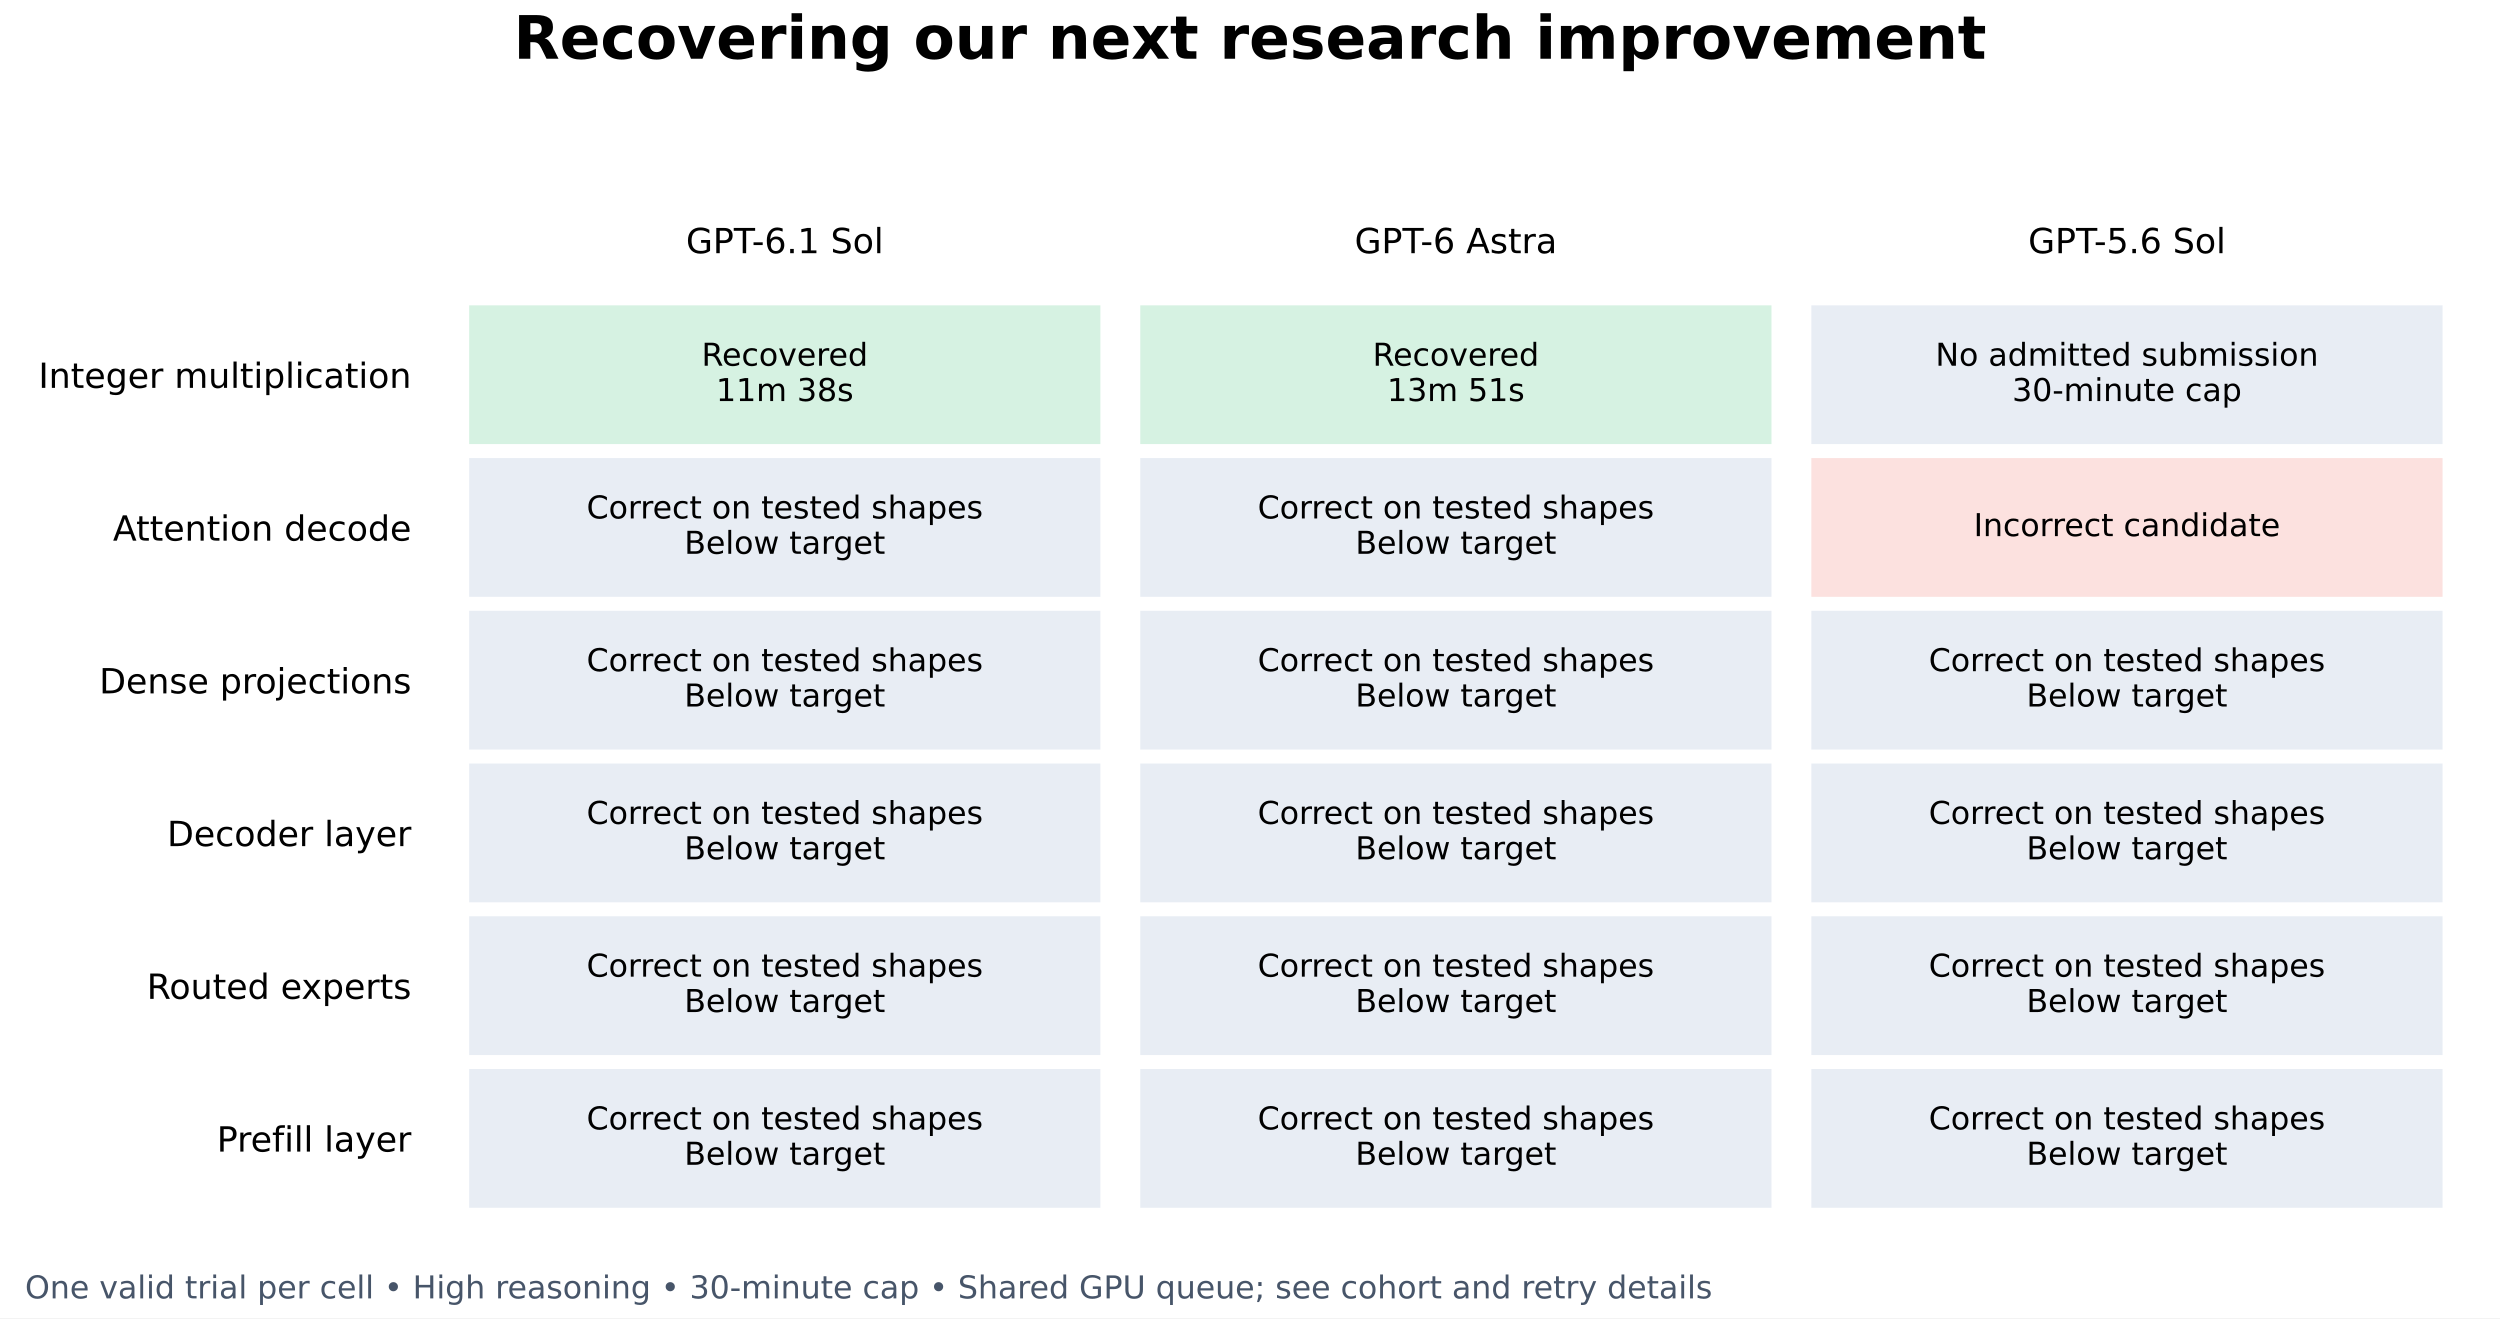
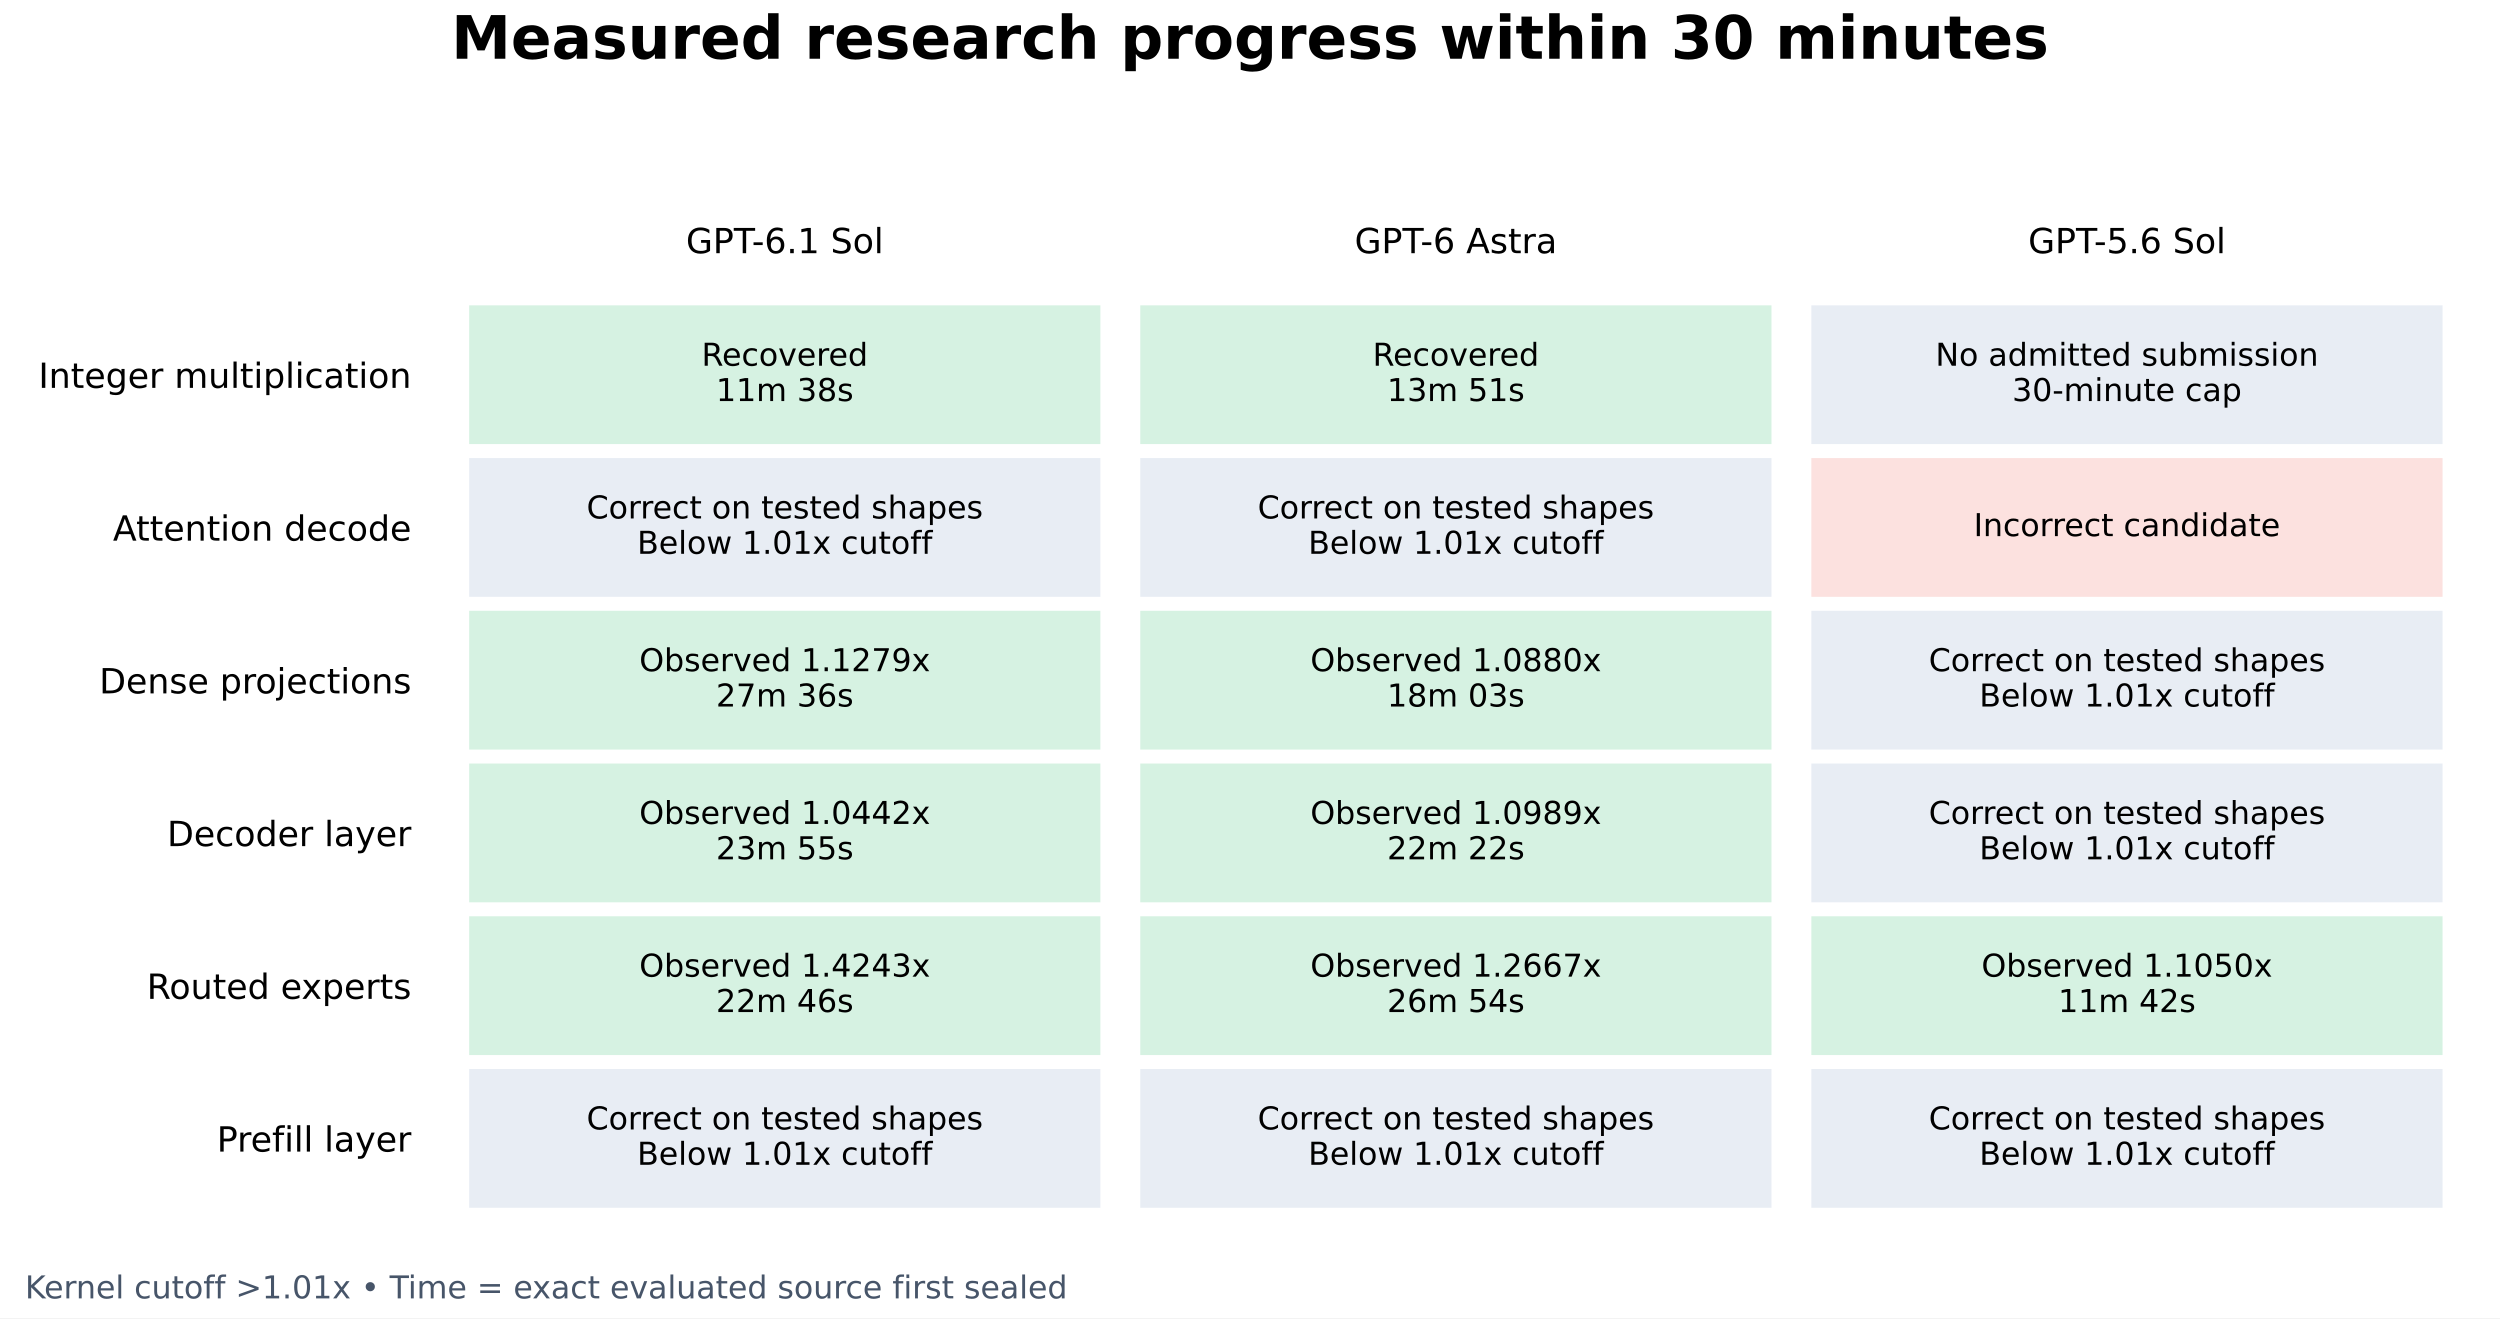
<svg xmlns="http://www.w3.org/2000/svg" width="792pt" height="417.6pt" viewBox="0 0 792 417.6" version="1.1">
  <defs>
    <style type="text/css">*{stroke-linejoin: round; stroke-linecap: butt}</style>
  </defs>
  <g id="figure_1">
    <g id="patch_1">
      <path d="M 0 417.6 L 792 417.6 L 792 0 L 0 0 z " style="fill: #ffffff" />
    </g>
    <g id="axes_1">
      <g id="patch_2">
        <path d="M 142.32 384.84 L 780.12 384.84 L 780.12 94.512 L 142.32 94.512 z " style="fill: #ffffff" />
      </g>
      <g id="patch_3">
-         <path d="M 147.635 95.722 L 349.605 95.722 L 349.605 141.69 L 147.635 141.69 z " clip-path="url(#pbc09b625b8)" style="fill: #d6f2e2; stroke: #ffffff; stroke-width: 2; stroke-linejoin: miter" />
+         <path d="M 147.635 95.722 L 349.605 95.722 L 349.605 141.69 L 147.635 141.69 z " clip-path="url(#p34ddbf515c)" style="fill: #d6f2e2; stroke: #ffffff; stroke-width: 2; stroke-linejoin: miter" />
      </g>
      <g id="patch_4">
-         <path d="M 360.235 95.722 L 562.205 95.722 L 562.205 141.69 L 360.235 141.69 z " clip-path="url(#pbc09b625b8)" style="fill: #d6f2e2; stroke: #ffffff; stroke-width: 2; stroke-linejoin: miter" />
+         <path d="M 360.235 95.722 L 562.205 95.722 L 562.205 141.69 L 360.235 141.69 z " clip-path="url(#p34ddbf515c)" style="fill: #d6f2e2; stroke: #ffffff; stroke-width: 2; stroke-linejoin: miter" />
      </g>
      <g id="patch_5">
-         <path d="M 572.835 95.722 L 774.805 95.722 L 774.805 141.69 L 572.835 141.69 z " clip-path="url(#pbc09b625b8)" style="fill: #e8edf4; stroke: #ffffff; stroke-width: 2; stroke-linejoin: miter" />
+         <path d="M 572.835 95.722 L 774.805 95.722 L 774.805 141.69 L 572.835 141.69 z " clip-path="url(#p34ddbf515c)" style="fill: #e8edf4; stroke: #ffffff; stroke-width: 2; stroke-linejoin: miter" />
      </g>
      <g id="patch_6">
-         <path d="M 147.635 144.11 L 349.605 144.11 L 349.605 190.078 L 147.635 190.078 z " clip-path="url(#pbc09b625b8)" style="fill: #e8edf4; stroke: #ffffff; stroke-width: 2; stroke-linejoin: miter" />
+         <path d="M 147.635 144.11 L 349.605 144.11 L 349.605 190.078 L 147.635 190.078 z " clip-path="url(#p34ddbf515c)" style="fill: #e8edf4; stroke: #ffffff; stroke-width: 2; stroke-linejoin: miter" />
      </g>
      <g id="patch_7">
-         <path d="M 360.235 144.11 L 562.205 144.11 L 562.205 190.078 L 360.235 190.078 z " clip-path="url(#pbc09b625b8)" style="fill: #e8edf4; stroke: #ffffff; stroke-width: 2; stroke-linejoin: miter" />
+         <path d="M 360.235 144.11 L 562.205 144.11 L 562.205 190.078 L 360.235 190.078 z " clip-path="url(#p34ddbf515c)" style="fill: #e8edf4; stroke: #ffffff; stroke-width: 2; stroke-linejoin: miter" />
      </g>
      <g id="patch_8">
-         <path d="M 572.835 144.11 L 774.805 144.11 L 774.805 190.078 L 572.835 190.078 z " clip-path="url(#pbc09b625b8)" style="fill: #fce1df; stroke: #ffffff; stroke-width: 2; stroke-linejoin: miter" />
+         <path d="M 572.835 144.11 L 774.805 144.11 L 774.805 190.078 L 572.835 190.078 z " clip-path="url(#p34ddbf515c)" style="fill: #fce1df; stroke: #ffffff; stroke-width: 2; stroke-linejoin: miter" />
      </g>
      <g id="patch_9">
-         <path d="M 147.635 192.498 L 349.605 192.498 L 349.605 238.466 L 147.635 238.466 z " clip-path="url(#pbc09b625b8)" style="fill: #e8edf4; stroke: #ffffff; stroke-width: 2; stroke-linejoin: miter" />
+         <path d="M 147.635 192.498 L 349.605 192.498 L 349.605 238.466 L 147.635 238.466 z " clip-path="url(#p34ddbf515c)" style="fill: #d6f2e2; stroke: #ffffff; stroke-width: 2; stroke-linejoin: miter" />
      </g>
      <g id="patch_10">
-         <path d="M 360.235 192.498 L 562.205 192.498 L 562.205 238.466 L 360.235 238.466 z " clip-path="url(#pbc09b625b8)" style="fill: #e8edf4; stroke: #ffffff; stroke-width: 2; stroke-linejoin: miter" />
+         <path d="M 360.235 192.498 L 562.205 192.498 L 562.205 238.466 L 360.235 238.466 z " clip-path="url(#p34ddbf515c)" style="fill: #d6f2e2; stroke: #ffffff; stroke-width: 2; stroke-linejoin: miter" />
      </g>
      <g id="patch_11">
-         <path d="M 572.835 192.498 L 774.805 192.498 L 774.805 238.466 L 572.835 238.466 z " clip-path="url(#pbc09b625b8)" style="fill: #e8edf4; stroke: #ffffff; stroke-width: 2; stroke-linejoin: miter" />
+         <path d="M 572.835 192.498 L 774.805 192.498 L 774.805 238.466 L 572.835 238.466 z " clip-path="url(#p34ddbf515c)" style="fill: #e8edf4; stroke: #ffffff; stroke-width: 2; stroke-linejoin: miter" />
      </g>
      <g id="patch_12">
-         <path d="M 147.635 240.886 L 349.605 240.886 L 349.605 286.854 L 147.635 286.854 z " clip-path="url(#pbc09b625b8)" style="fill: #e8edf4; stroke: #ffffff; stroke-width: 2; stroke-linejoin: miter" />
+         <path d="M 147.635 240.886 L 349.605 240.886 L 349.605 286.854 L 147.635 286.854 z " clip-path="url(#p34ddbf515c)" style="fill: #d6f2e2; stroke: #ffffff; stroke-width: 2; stroke-linejoin: miter" />
      </g>
      <g id="patch_13">
-         <path d="M 360.235 240.886 L 562.205 240.886 L 562.205 286.854 L 360.235 286.854 z " clip-path="url(#pbc09b625b8)" style="fill: #e8edf4; stroke: #ffffff; stroke-width: 2; stroke-linejoin: miter" />
+         <path d="M 360.235 240.886 L 562.205 240.886 L 562.205 286.854 L 360.235 286.854 z " clip-path="url(#p34ddbf515c)" style="fill: #d6f2e2; stroke: #ffffff; stroke-width: 2; stroke-linejoin: miter" />
      </g>
      <g id="patch_14">
-         <path d="M 572.835 240.886 L 774.805 240.886 L 774.805 286.854 L 572.835 286.854 z " clip-path="url(#pbc09b625b8)" style="fill: #e8edf4; stroke: #ffffff; stroke-width: 2; stroke-linejoin: miter" />
+         <path d="M 572.835 240.886 L 774.805 240.886 L 774.805 286.854 L 572.835 286.854 z " clip-path="url(#p34ddbf515c)" style="fill: #e8edf4; stroke: #ffffff; stroke-width: 2; stroke-linejoin: miter" />
      </g>
      <g id="patch_15">
-         <path d="M 147.635 289.274 L 349.605 289.274 L 349.605 335.242 L 147.635 335.242 z " clip-path="url(#pbc09b625b8)" style="fill: #e8edf4; stroke: #ffffff; stroke-width: 2; stroke-linejoin: miter" />
+         <path d="M 147.635 289.274 L 349.605 289.274 L 349.605 335.242 L 147.635 335.242 z " clip-path="url(#p34ddbf515c)" style="fill: #d6f2e2; stroke: #ffffff; stroke-width: 2; stroke-linejoin: miter" />
      </g>
      <g id="patch_16">
-         <path d="M 360.235 289.274 L 562.205 289.274 L 562.205 335.242 L 360.235 335.242 z " clip-path="url(#pbc09b625b8)" style="fill: #e8edf4; stroke: #ffffff; stroke-width: 2; stroke-linejoin: miter" />
+         <path d="M 360.235 289.274 L 562.205 289.274 L 562.205 335.242 L 360.235 335.242 z " clip-path="url(#p34ddbf515c)" style="fill: #d6f2e2; stroke: #ffffff; stroke-width: 2; stroke-linejoin: miter" />
      </g>
      <g id="patch_17">
-         <path d="M 572.835 289.274 L 774.805 289.274 L 774.805 335.242 L 572.835 335.242 z " clip-path="url(#pbc09b625b8)" style="fill: #e8edf4; stroke: #ffffff; stroke-width: 2; stroke-linejoin: miter" />
+         <path d="M 572.835 289.274 L 774.805 289.274 L 774.805 335.242 L 572.835 335.242 z " clip-path="url(#p34ddbf515c)" style="fill: #d6f2e2; stroke: #ffffff; stroke-width: 2; stroke-linejoin: miter" />
      </g>
      <g id="patch_18">
-         <path d="M 147.635 337.662 L 349.605 337.662 L 349.605 383.63 L 147.635 383.63 z " clip-path="url(#pbc09b625b8)" style="fill: #e8edf4; stroke: #ffffff; stroke-width: 2; stroke-linejoin: miter" />
+         <path d="M 147.635 337.662 L 349.605 337.662 L 349.605 383.63 L 147.635 383.63 z " clip-path="url(#p34ddbf515c)" style="fill: #e8edf4; stroke: #ffffff; stroke-width: 2; stroke-linejoin: miter" />
      </g>
      <g id="patch_19">
-         <path d="M 360.235 337.662 L 562.205 337.662 L 562.205 383.63 L 360.235 383.63 z " clip-path="url(#pbc09b625b8)" style="fill: #e8edf4; stroke: #ffffff; stroke-width: 2; stroke-linejoin: miter" />
+         <path d="M 360.235 337.662 L 562.205 337.662 L 562.205 383.63 L 360.235 383.63 z " clip-path="url(#p34ddbf515c)" style="fill: #e8edf4; stroke: #ffffff; stroke-width: 2; stroke-linejoin: miter" />
      </g>
      <g id="patch_20">
-         <path d="M 572.835 337.662 L 774.805 337.662 L 774.805 383.63 L 572.835 383.63 z " clip-path="url(#pbc09b625b8)" style="fill: #e8edf4; stroke: #ffffff; stroke-width: 2; stroke-linejoin: miter" />
+         <path d="M 572.835 337.662 L 774.805 337.662 L 774.805 383.63 L 572.835 383.63 z " clip-path="url(#p34ddbf515c)" style="fill: #e8edf4; stroke: #ffffff; stroke-width: 2; stroke-linejoin: miter" />
      </g>
      <g id="matplotlib.axis_1">
        <g id="xtick_1">
          <g id="line2d_1" />
          <g id="text_1">
            <text style="font-size: 11px; font-family: 'DejaVu Sans'; text-anchor: middle" x="248.62" y="80.224" transform="rotate(-0 248.62 80.22434)">GPT-6.1 Sol</text>
          </g>
        </g>
        <g id="xtick_2">
          <g id="line2d_2" />
          <g id="text_2">
            <text style="font-size: 11px; font-family: 'DejaVu Sans'; text-anchor: middle" x="461.22" y="80.224" transform="rotate(-0 461.22 80.22434)">GPT-6 Astra</text>
          </g>
        </g>
        <g id="xtick_3">
          <g id="line2d_3" />
          <g id="text_3">
            <text style="font-size: 11px; font-family: 'DejaVu Sans'; text-anchor: middle" x="673.82" y="80.224" transform="rotate(-0 673.82 80.22434)">GPT-5.6 Sol</text>
          </g>
        </g>
      </g>
      <g id="matplotlib.axis_2">
        <g id="ytick_1">
          <g id="line2d_4" />
          <g id="text_4">
            <text style="font-size: 11px; font-family: 'DejaVu Sans'; text-anchor: end" x="130.32" y="122.885" transform="rotate(-0 130.32 122.8851)">Integer multiplication</text>
          </g>
        </g>
        <g id="ytick_2">
          <g id="line2d_5" />
          <g id="text_5">
            <text style="font-size: 11px; font-family: 'DejaVu Sans'; text-anchor: end" x="130.32" y="171.273" transform="rotate(-0 130.32 171.2731)">Attention decode</text>
          </g>
        </g>
        <g id="ytick_3">
          <g id="line2d_6" />
          <g id="text_6">
            <text style="font-size: 11px; font-family: 'DejaVu Sans'; text-anchor: end" x="130.32" y="219.661" transform="rotate(-0 130.32 219.6611)">Dense projections</text>
          </g>
        </g>
        <g id="ytick_4">
          <g id="line2d_7" />
          <g id="text_7">
            <text style="font-size: 11px; font-family: 'DejaVu Sans'; text-anchor: end" x="130.32" y="268.049" transform="rotate(-0 130.32 268.0491)">Decoder layer</text>
          </g>
        </g>
        <g id="ytick_5">
          <g id="line2d_8" />
          <g id="text_8">
            <text style="font-size: 11px; font-family: 'DejaVu Sans'; text-anchor: end" x="130.32" y="316.437" transform="rotate(-0 130.32 316.4371)">Routed experts</text>
          </g>
        </g>
        <g id="ytick_6">
          <g id="line2d_9" />
          <g id="text_9">
            <text style="font-size: 11px; font-family: 'DejaVu Sans'; text-anchor: end" x="130.32" y="364.825" transform="rotate(-0 130.32 364.8251)">Prefill layer</text>
          </g>
        </g>
      </g>
      <g id="text_10">
        <text style="font-size: 10px; font-family: 'DejaVu Sans'" transform="translate(222.2559 115.8665)">Recovered</text>
        <text style="font-size: 10px; font-family: 'DejaVu Sans'" transform="translate(226.8309 127.0643)">11m 38s</text>
      </g>
      <g id="text_11">
        <text style="font-size: 10px; font-family: 'DejaVu Sans'" transform="translate(434.8559 115.8665)">Recovered</text>
        <text style="font-size: 10px; font-family: 'DejaVu Sans'" transform="translate(439.4309 127.0643)">13m 51s</text>
      </g>
      <g id="text_12">
        <text style="font-size: 10px; font-family: 'DejaVu Sans'" transform="translate(613.1395 115.8665)">No admitted submission</text>
        <text style="font-size: 10px; font-family: 'DejaVu Sans'" transform="translate(637.4434 127.0643)">30-minute cap</text>
      </g>
      <g id="text_13">
        <text style="font-size: 10px; font-family: 'DejaVu Sans'" transform="translate(185.8317 164.2545)">Correct on tested shapes</text>
-         <text style="font-size: 10px; font-family: 'DejaVu Sans'" transform="translate(216.7833 175.4523)">Below target</text>
+         <text style="font-size: 10px; font-family: 'DejaVu Sans'" transform="translate(201.8473 175.4523)">Below 1.01x cutoff</text>
      </g>
      <g id="text_14">
        <text style="font-size: 10px; font-family: 'DejaVu Sans'" transform="translate(398.4317 164.2545)">Correct on tested shapes</text>
-         <text style="font-size: 10px; font-family: 'DejaVu Sans'" transform="translate(429.3833 175.4523)">Below target</text>
+         <text style="font-size: 10px; font-family: 'DejaVu Sans'" transform="translate(414.4473 175.4523)">Below 1.01x cutoff</text>
      </g>
      <g id="text_15">
        <text style="font-size: 10px; font-family: 'DejaVu Sans'; text-anchor: middle" x="673.82" y="169.853" transform="rotate(-0 673.82 169.8534)">Incorrect candidate</text>
      </g>
      <g id="text_16">
-         <text style="font-size: 10px; font-family: 'DejaVu Sans'" transform="translate(185.8317 212.6425)">Correct on tested shapes</text>
-         <text style="font-size: 10px; font-family: 'DejaVu Sans'" transform="translate(216.7833 223.8403)">Below target</text>
+         <text style="font-size: 10px; font-family: 'DejaVu Sans'" transform="translate(202.5192 212.6425)">Observed 1.1279x</text>
+         <text style="font-size: 10px; font-family: 'DejaVu Sans'" transform="translate(226.8309 223.8403)">27m 36s</text>
      </g>
      <g id="text_17">
-         <text style="font-size: 10px; font-family: 'DejaVu Sans'" transform="translate(398.4317 212.6425)">Correct on tested shapes</text>
-         <text style="font-size: 10px; font-family: 'DejaVu Sans'" transform="translate(429.3833 223.8403)">Below target</text>
+         <text style="font-size: 10px; font-family: 'DejaVu Sans'" transform="translate(415.1192 212.6425)">Observed 1.0880x</text>
+         <text style="font-size: 10px; font-family: 'DejaVu Sans'" transform="translate(439.4309 223.8403)">18m 03s</text>
      </g>
      <g id="text_18">
        <text style="font-size: 10px; font-family: 'DejaVu Sans'" transform="translate(611.0317 212.6425)">Correct on tested shapes</text>
-         <text style="font-size: 10px; font-family: 'DejaVu Sans'" transform="translate(641.9833 223.8403)">Below target</text>
+         <text style="font-size: 10px; font-family: 'DejaVu Sans'" transform="translate(627.0473 223.8403)">Below 1.01x cutoff</text>
      </g>
      <g id="text_19">
-         <text style="font-size: 10px; font-family: 'DejaVu Sans'" transform="translate(185.8317 261.0305)">Correct on tested shapes</text>
-         <text style="font-size: 10px; font-family: 'DejaVu Sans'" transform="translate(216.7833 272.2283)">Below target</text>
+         <text style="font-size: 10px; font-family: 'DejaVu Sans'" transform="translate(202.5192 261.0305)">Observed 1.0442x</text>
+         <text style="font-size: 10px; font-family: 'DejaVu Sans'" transform="translate(226.8309 272.2283)">23m 55s</text>
      </g>
      <g id="text_20">
-         <text style="font-size: 10px; font-family: 'DejaVu Sans'" transform="translate(398.4317 261.0305)">Correct on tested shapes</text>
-         <text style="font-size: 10px; font-family: 'DejaVu Sans'" transform="translate(429.3833 272.2283)">Below target</text>
+         <text style="font-size: 10px; font-family: 'DejaVu Sans'" transform="translate(415.1192 261.0305)">Observed 1.0989x</text>
+         <text style="font-size: 10px; font-family: 'DejaVu Sans'" transform="translate(439.4309 272.2283)">22m 22s</text>
      </g>
      <g id="text_21">
        <text style="font-size: 10px; font-family: 'DejaVu Sans'" transform="translate(611.0317 261.0305)">Correct on tested shapes</text>
-         <text style="font-size: 10px; font-family: 'DejaVu Sans'" transform="translate(641.9833 272.2283)">Below target</text>
+         <text style="font-size: 10px; font-family: 'DejaVu Sans'" transform="translate(627.0473 272.2283)">Below 1.01x cutoff</text>
      </g>
      <g id="text_22">
-         <text style="font-size: 10px; font-family: 'DejaVu Sans'" transform="translate(185.8317 309.4185)">Correct on tested shapes</text>
-         <text style="font-size: 10px; font-family: 'DejaVu Sans'" transform="translate(216.7833 320.6163)">Below target</text>
+         <text style="font-size: 10px; font-family: 'DejaVu Sans'" transform="translate(202.5192 309.4185)">Observed 1.4243x</text>
+         <text style="font-size: 10px; font-family: 'DejaVu Sans'" transform="translate(226.8309 320.6163)">22m 46s</text>
      </g>
      <g id="text_23">
-         <text style="font-size: 10px; font-family: 'DejaVu Sans'" transform="translate(398.4317 309.4185)">Correct on tested shapes</text>
-         <text style="font-size: 10px; font-family: 'DejaVu Sans'" transform="translate(429.3833 320.6163)">Below target</text>
+         <text style="font-size: 10px; font-family: 'DejaVu Sans'" transform="translate(415.1192 309.4185)">Observed 1.2667x</text>
+         <text style="font-size: 10px; font-family: 'DejaVu Sans'" transform="translate(439.4309 320.6163)">26m 54s</text>
      </g>
      <g id="text_24">
-         <text style="font-size: 10px; font-family: 'DejaVu Sans'" transform="translate(611.0317 309.4185)">Correct on tested shapes</text>
-         <text style="font-size: 10px; font-family: 'DejaVu Sans'" transform="translate(641.9833 320.6163)">Below target</text>
+         <text style="font-size: 10px; font-family: 'DejaVu Sans'" transform="translate(627.7192 309.4185)">Observed 1.1050x</text>
+         <text style="font-size: 10px; font-family: 'DejaVu Sans'" transform="translate(652.0309 320.6163)">11m 42s</text>
      </g>
      <g id="text_25">
        <text style="font-size: 10px; font-family: 'DejaVu Sans'" transform="translate(185.8317 357.8065)">Correct on tested shapes</text>
-         <text style="font-size: 10px; font-family: 'DejaVu Sans'" transform="translate(216.7833 369.0043)">Below target</text>
+         <text style="font-size: 10px; font-family: 'DejaVu Sans'" transform="translate(201.8473 369.0043)">Below 1.01x cutoff</text>
      </g>
      <g id="text_26">
        <text style="font-size: 10px; font-family: 'DejaVu Sans'" transform="translate(398.4317 357.8065)">Correct on tested shapes</text>
-         <text style="font-size: 10px; font-family: 'DejaVu Sans'" transform="translate(429.3833 369.0043)">Below target</text>
+         <text style="font-size: 10px; font-family: 'DejaVu Sans'" transform="translate(414.4473 369.0043)">Below 1.01x cutoff</text>
      </g>
      <g id="text_27">
        <text style="font-size: 10px; font-family: 'DejaVu Sans'" transform="translate(611.0317 357.8065)">Correct on tested shapes</text>
-         <text style="font-size: 10px; font-family: 'DejaVu Sans'" transform="translate(641.9833 369.0043)">Below target</text>
+         <text style="font-size: 10px; font-family: 'DejaVu Sans'" transform="translate(627.0473 369.0043)">Below 1.01x cutoff</text>
      </g>
    </g>
    <g id="text_28">
-       <text style="font-weight: 700; font-size: 19px; font-family: 'DejaVu Sans'; text-anchor: middle" x="396" y="18.613" transform="rotate(-0 396 18.61303)">Recovering our next research improvement</text>
+       <text style="font-weight: 700; font-size: 19px; font-family: 'DejaVu Sans'; text-anchor: middle" x="396" y="18.613" transform="rotate(-0 396 18.61303)">Measured research progress within 30 minutes</text>
    </g>
    <g id="text_29">
-       <text style="font-size: 10px; font-family: 'DejaVu Sans'; text-anchor: start; fill: #475569" x="7.92" y="411.336" transform="rotate(-0 7.92 411.336)">One valid trial per cell • High reasoning • 30-minute cap • Shared GPU queue; see cohort and retry details</text>
+       <text style="font-size: 10px; font-family: 'DejaVu Sans'; text-anchor: start; fill: #475569" x="7.92" y="411.336" transform="rotate(-0 7.92 411.336)">Kernel cutoff &gt;1.01x • Time = exact evaluated source first sealed</text>
    </g>
  </g>
  <defs>
-     <clipPath id="pbc09b625b8">
+     <clipPath id="p34ddbf515c">
      <rect x="142.32" y="94.512" width="637.8" height="290.328" />
    </clipPath>
  </defs>
</svg>
